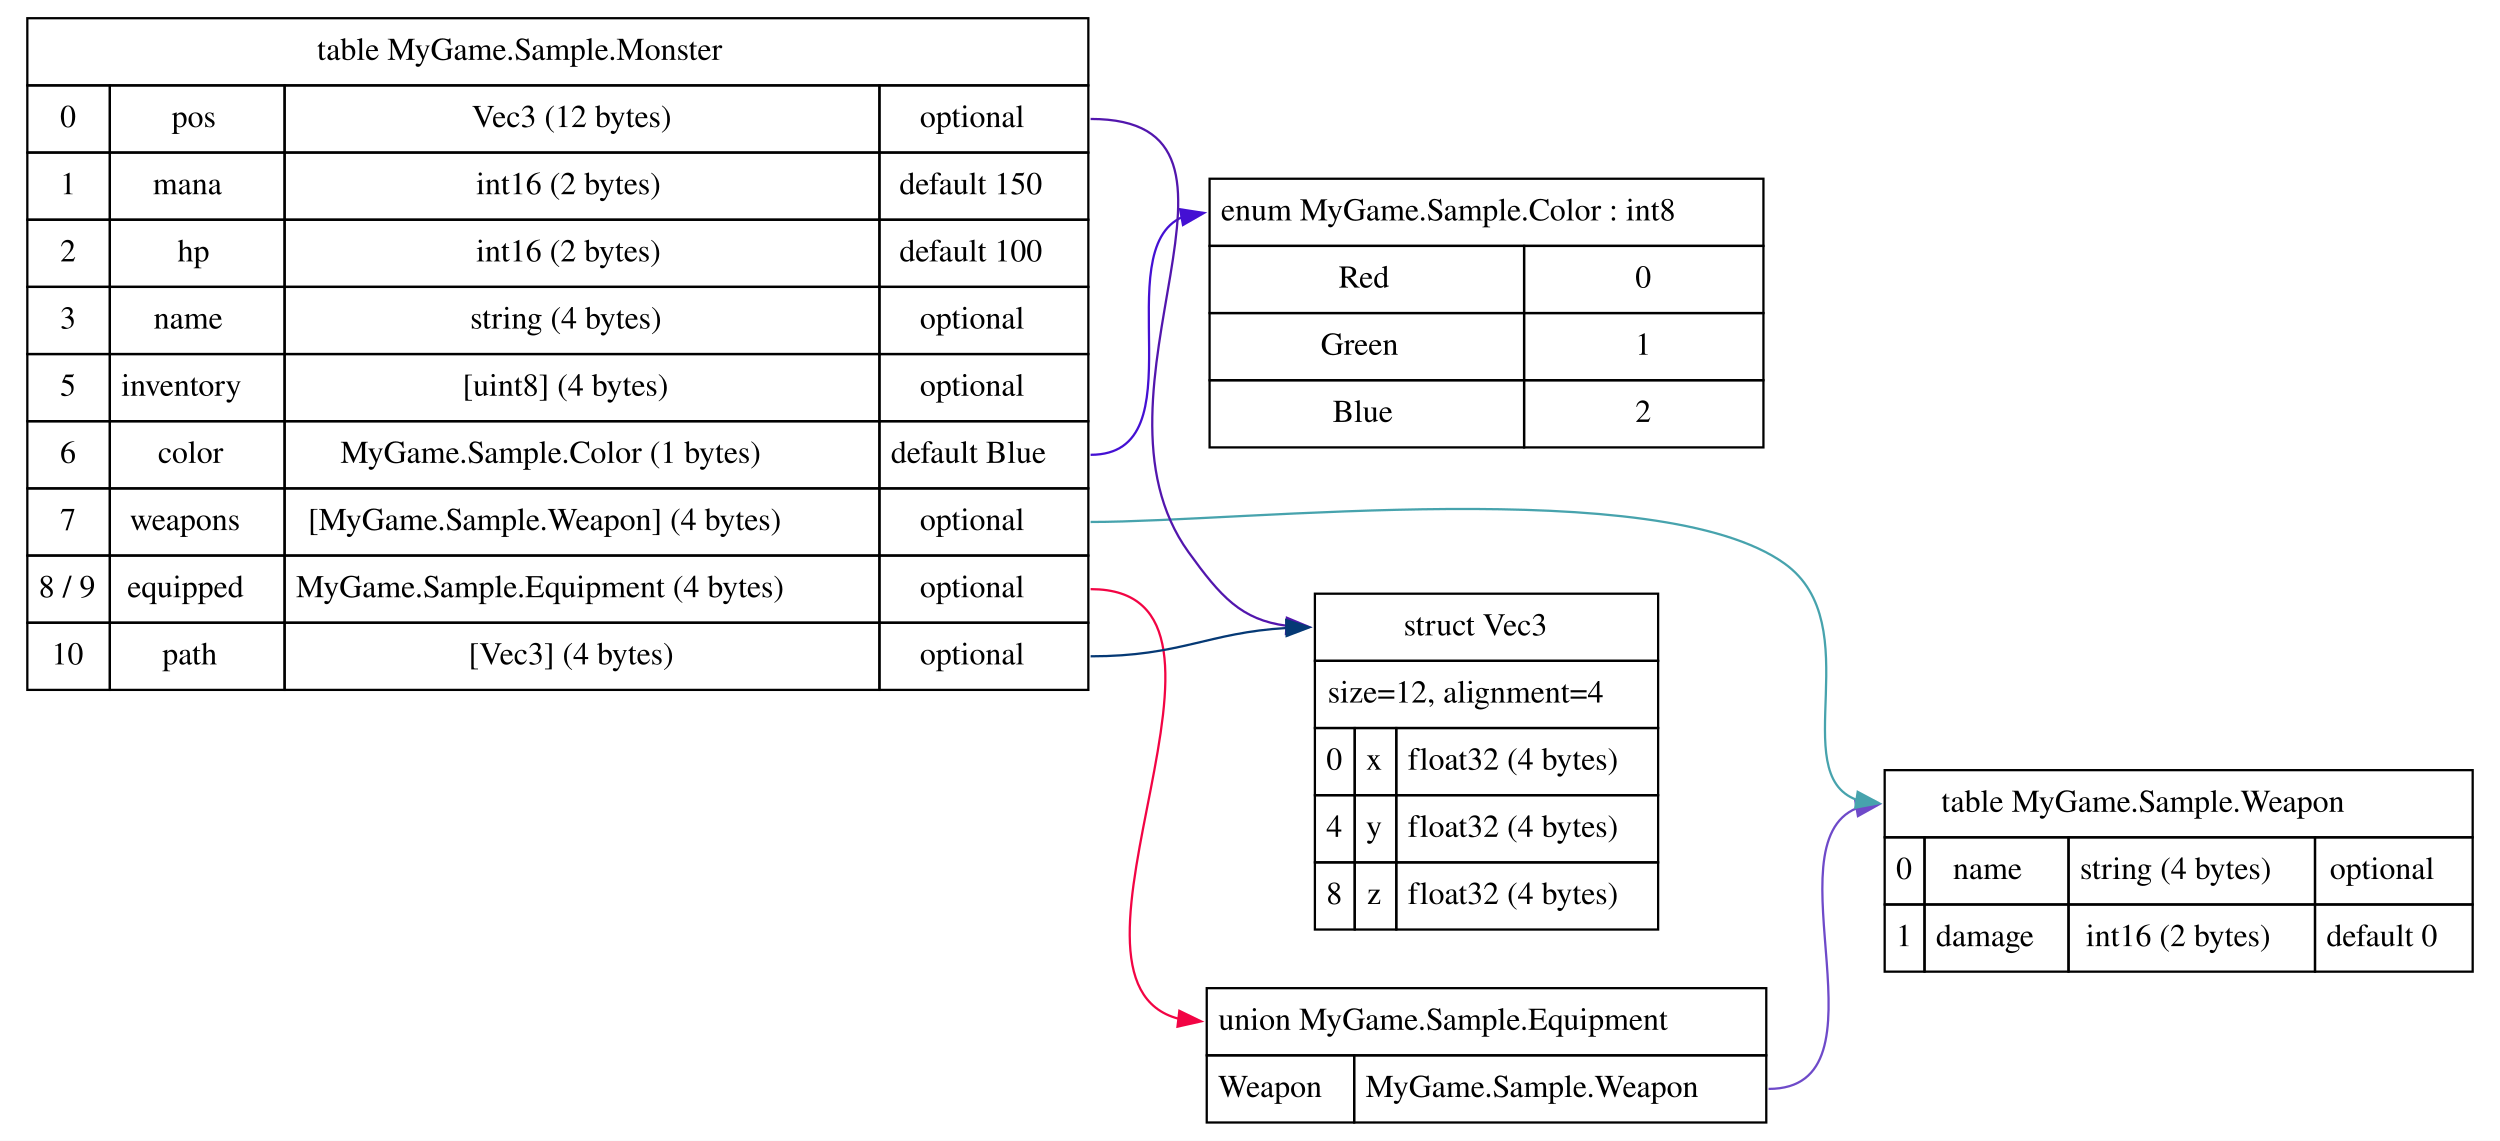
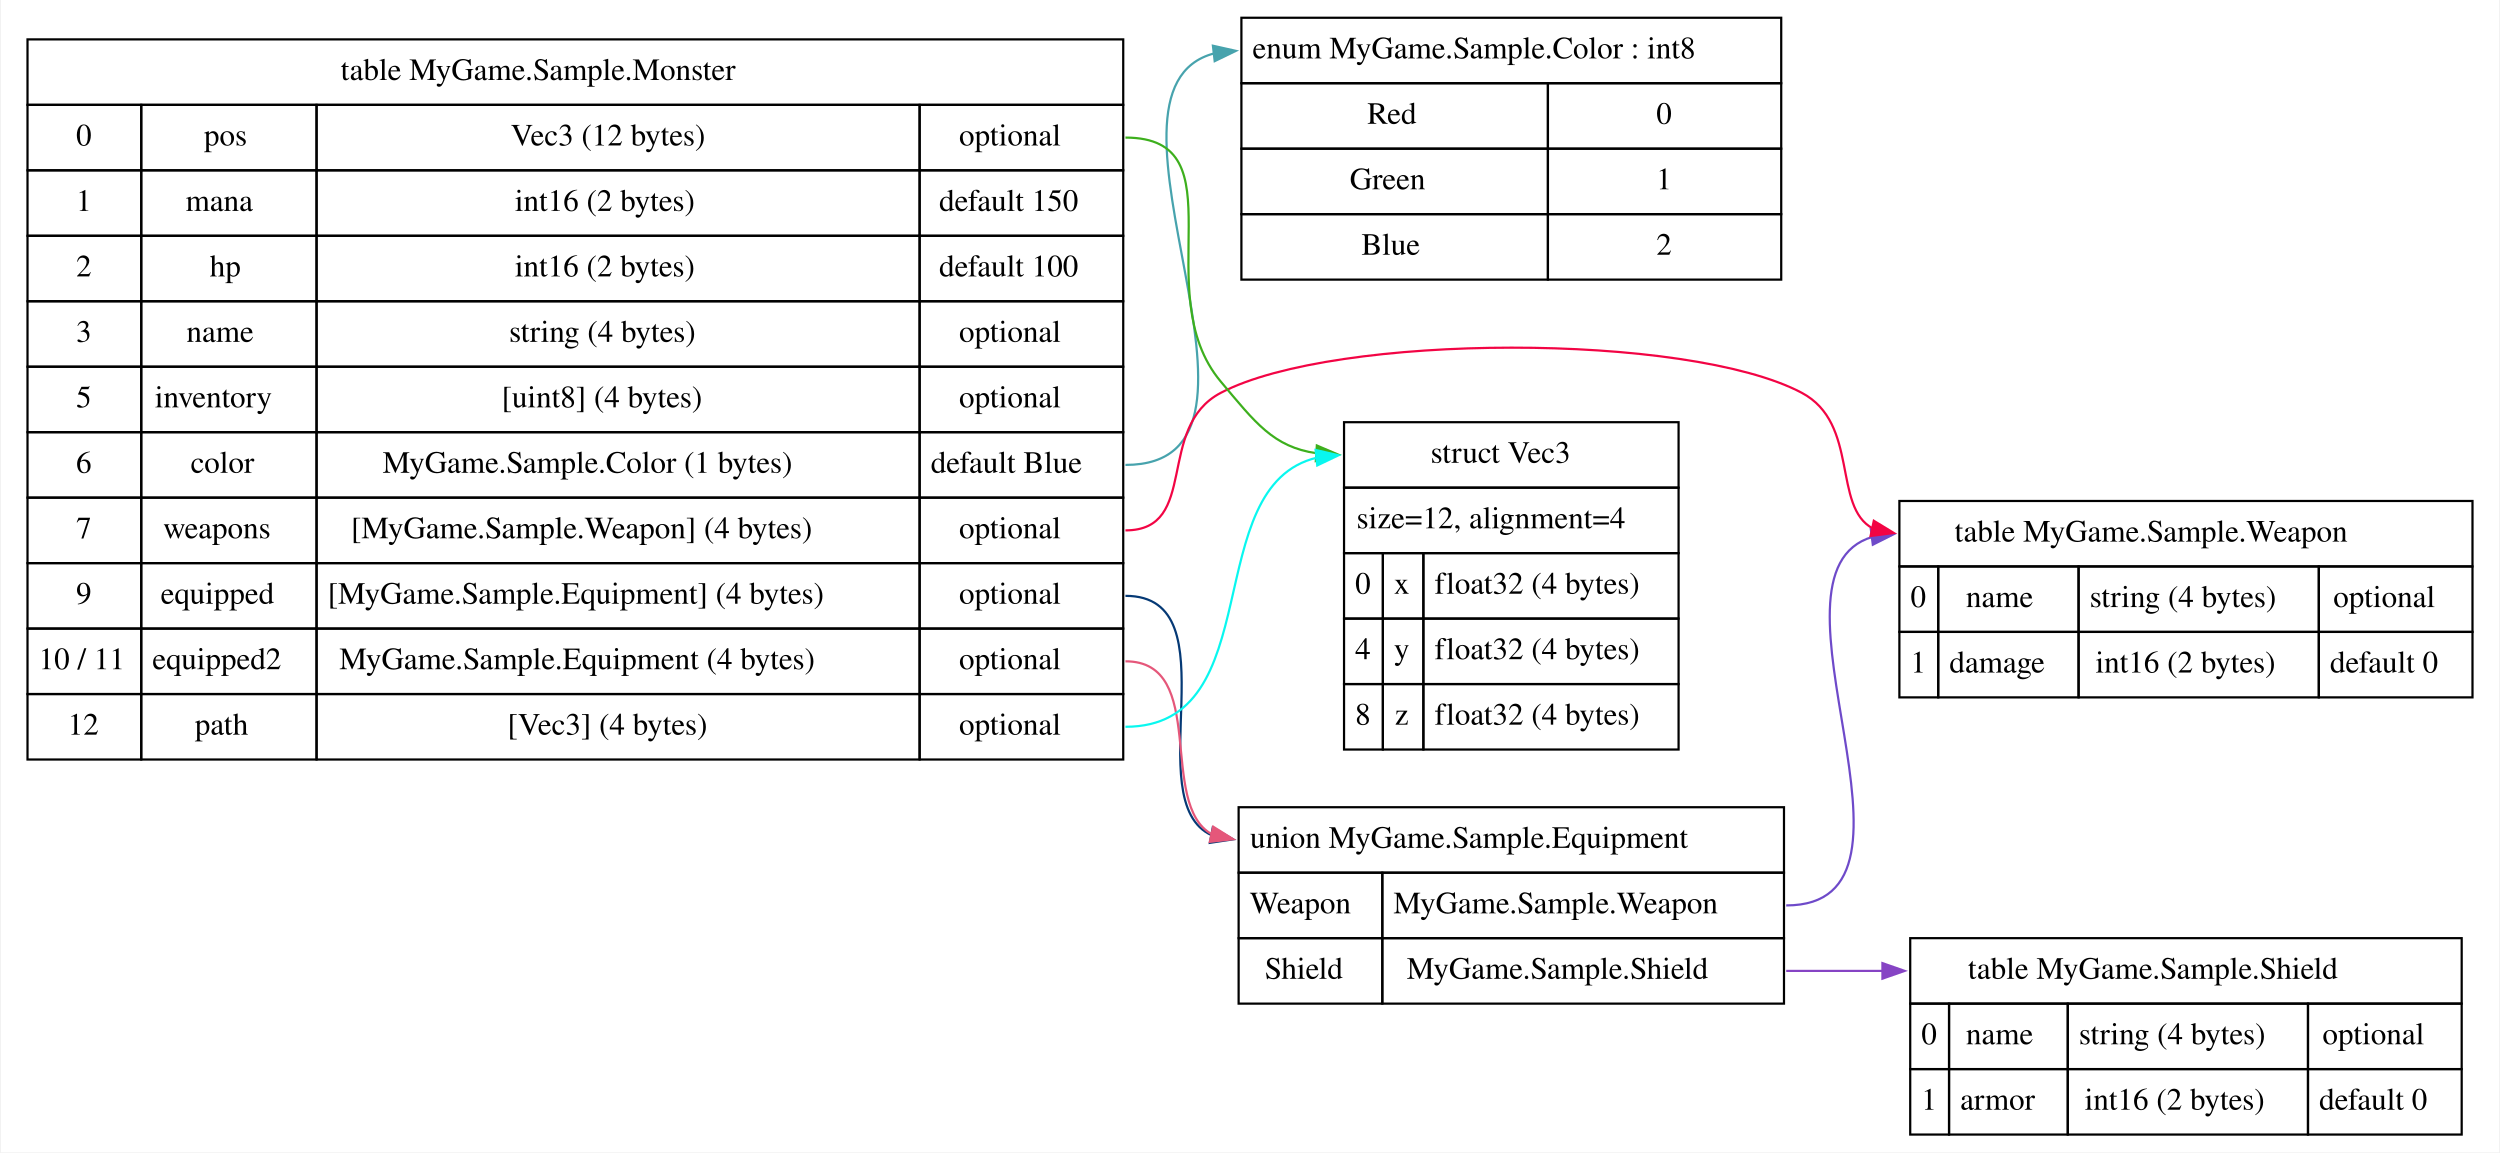
- <svg xmlns="http://www.w3.org/2000/svg" width="1098pt" height="501pt" viewBox="0.00 0.00 1098.00 501.00">
-   <g id="graph0" class="graph" transform="scale(1 1) rotate(0) translate(4 497)">
-     <polygon fill="white" stroke="none" points="-4,4 -4,-497 1094,-497 1094,4 -4,4" />
+ <svg xmlns="http://www.w3.org/2000/svg" width="1126pt" height="519pt" viewBox="0.00 0.00 1125.75 519.25">
+   <g id="graph0" class="graph" transform="scale(1 1) rotate(0) translate(4 515.25)">
+     <polygon fill="white" stroke="none" points="-4,4 -4,-515.25 1121.75,-515.25 1121.75,4 -4,4" />
    <g id="node1" class="node">
-       <polygon fill="none" stroke="black" points="527.25,-389 527.25,-418.5 770.5,-418.5 770.5,-389 527.25,-389" />
-       <text text-anchor="start" x="532.25" y="-400.2" font-family="Times,serif" font-size="14.00">enum MyGame.Sample.Color : int8</text>
-       <polygon fill="none" stroke="black" points="527.25,-359.5 527.25,-389 665.38,-389 665.38,-359.5 527.25,-359.5" />
-       <text text-anchor="start" x="583.94" y="-370.7" font-family="Times,serif" font-size="14.00">Red</text>
-       <polygon fill="none" stroke="black" points="665.38,-359.5 665.38,-389 770.5,-389 770.5,-359.5 665.38,-359.5" />
-       <text text-anchor="start" x="714.19" y="-370.7" font-family="Times,serif" font-size="14.00">0</text>
-       <polygon fill="none" stroke="black" points="527.25,-330 527.25,-359.5 665.38,-359.5 665.38,-330 527.25,-330" />
-       <text text-anchor="start" x="576.06" y="-341.2" font-family="Times,serif" font-size="14.00">Green</text>
-       <polygon fill="none" stroke="black" points="665.38,-330 665.38,-359.5 770.5,-359.5 770.5,-330 665.38,-330" />
-       <text text-anchor="start" x="714.19" y="-341.2" font-family="Times,serif" font-size="14.00">1</text>
-       <polygon fill="none" stroke="black" points="527.25,-300.5 527.25,-330 665.38,-330 665.38,-300.5 527.25,-300.5" />
-       <text text-anchor="start" x="581.31" y="-311.7" font-family="Times,serif" font-size="14.00">Blue</text>
-       <polygon fill="none" stroke="black" points="665.38,-300.5 665.38,-330 770.5,-330 770.5,-300.5 665.38,-300.5" />
-       <text text-anchor="start" x="714.19" y="-311.7" font-family="Times,serif" font-size="14.00">2</text>
+       <polygon fill="none" stroke="black" points="555,-477.75 555,-507.25 798.25,-507.25 798.25,-477.75 555,-477.75" />
+       <text text-anchor="start" x="560" y="-488.95" font-family="Times,serif" font-size="14.00">enum MyGame.Sample.Color : int8</text>
+       <polygon fill="none" stroke="black" points="555,-448.25 555,-477.75 693.12,-477.75 693.12,-448.25 555,-448.25" />
+       <text text-anchor="start" x="611.69" y="-459.45" font-family="Times,serif" font-size="14.00">Red</text>
+       <polygon fill="none" stroke="black" points="693.12,-448.25 693.12,-477.75 798.25,-477.75 798.25,-448.25 693.12,-448.25" />
+       <text text-anchor="start" x="741.94" y="-459.45" font-family="Times,serif" font-size="14.00">0</text>
+       <polygon fill="none" stroke="black" points="555,-418.75 555,-448.25 693.12,-448.25 693.12,-418.75 555,-418.75" />
+       <text text-anchor="start" x="603.81" y="-429.95" font-family="Times,serif" font-size="14.00">Green</text>
+       <polygon fill="none" stroke="black" points="693.12,-418.75 693.12,-448.25 798.25,-448.25 798.25,-418.75 693.12,-418.75" />
+       <text text-anchor="start" x="741.94" y="-429.95" font-family="Times,serif" font-size="14.00">1</text>
+       <polygon fill="none" stroke="black" points="555,-389.25 555,-418.75 693.12,-418.75 693.12,-389.25 555,-389.25" />
+       <text text-anchor="start" x="609.06" y="-400.45" font-family="Times,serif" font-size="14.00">Blue</text>
+       <polygon fill="none" stroke="black" points="693.12,-389.25 693.12,-418.75 798.25,-418.75 798.25,-389.25 693.12,-389.25" />
+       <text text-anchor="start" x="741.94" y="-400.45" font-family="Times,serif" font-size="14.00">2</text>
    </g>
    <g id="node2" class="node">
-       <polygon fill="none" stroke="black" points="526,-33.5 526,-63 771.75,-63 771.75,-33.5 526,-33.5" />
-       <text text-anchor="start" x="531.12" y="-44.7" font-family="Times,serif" font-size="14.00">union MyGame.Sample.Equipment</text>
-       <polygon fill="none" stroke="black" points="526,-4 526,-33.5 590.75,-33.5 590.75,-4 526,-4" />
-       <text text-anchor="start" x="531" y="-15.2" font-family="Times,serif" font-size="14.00">Weapon</text>
-       <polygon fill="none" stroke="black" points="590.75,-4 590.75,-33.5 771.75,-33.5 771.75,-4 590.75,-4" />
-       <text text-anchor="start" x="595.75" y="-15.2" font-family="Times,serif" font-size="14.00">MyGame.Sample.Weapon</text>
+       <polygon fill="none" stroke="black" points="553.75,-122 553.75,-151.5 799.5,-151.5 799.5,-122 553.75,-122" />
+       <text text-anchor="start" x="558.88" y="-133.2" font-family="Times,serif" font-size="14.00">union MyGame.Sample.Equipment</text>
+       <polygon fill="none" stroke="black" points="553.75,-92.5 553.75,-122 618.5,-122 618.5,-92.5 553.75,-92.5" />
+       <text text-anchor="start" x="558.75" y="-103.7" font-family="Times,serif" font-size="14.00">Weapon</text>
+       <polygon fill="none" stroke="black" points="618.5,-92.5 618.5,-122 799.5,-122 799.5,-92.5 618.5,-92.5" />
+       <text text-anchor="start" x="623.5" y="-103.7" font-family="Times,serif" font-size="14.00">MyGame.Sample.Weapon</text>
+       <polygon fill="none" stroke="black" points="553.75,-63 553.75,-92.5 618.5,-92.5 618.5,-63 553.75,-63" />
+       <text text-anchor="start" x="565.5" y="-74.2" font-family="Times,serif" font-size="14.00">Shield</text>
+       <polygon fill="none" stroke="black" points="618.5,-63 618.5,-92.5 799.5,-92.5 799.5,-63 618.5,-63" />
+       <text text-anchor="start" x="629.5" y="-74.2" font-family="Times,serif" font-size="14.00">MyGame.Sample.Shield</text>
    </g>
    <g id="node3" class="node">
-       <polygon fill="none" stroke="black" points="823.75,-129.25 823.75,-158.75 1082,-158.75 1082,-129.25 823.75,-129.25" />
-       <text text-anchor="start" x="848.62" y="-140.45" font-family="Times,serif" font-size="14.00">table MyGame.Sample.Weapon</text>
-       <polygon fill="none" stroke="black" points="823.75,-99.75 823.75,-129.25 841.25,-129.25 841.25,-99.75 823.75,-99.75" />
-       <text text-anchor="start" x="828.75" y="-110.95" font-family="Times,serif" font-size="14.00">0</text>
-       <polygon fill="none" stroke="black" points="841.25,-99.75 841.25,-129.25 904.5,-129.25 904.5,-99.75 841.25,-99.75" />
-       <text text-anchor="start" x="853.75" y="-110.95" font-family="Times,serif" font-size="14.00">name</text>
-       <polygon fill="none" stroke="black" points="904.5,-99.75 904.5,-129.25 1012.75,-129.25 1012.75,-99.75 904.5,-99.75" />
-       <text text-anchor="start" x="909.5" y="-110.95" font-family="Times,serif" font-size="14.00">string (4 bytes)</text>
-       <polygon fill="none" stroke="black" points="1012.75,-99.75 1012.75,-129.25 1082,-129.25 1082,-99.75 1012.75,-99.75" />
-       <text text-anchor="start" x="1019.25" y="-110.95" font-family="Times,serif" font-size="14.00">optional</text>
-       <polygon fill="none" stroke="black" points="823.75,-70.25 823.75,-99.75 841.25,-99.75 841.25,-70.25 823.75,-70.25" />
-       <text text-anchor="start" x="828.75" y="-81.45" font-family="Times,serif" font-size="14.00">1</text>
-       <polygon fill="none" stroke="black" points="841.25,-70.25 841.25,-99.75 904.5,-99.75 904.5,-70.25 841.25,-70.25" />
-       <text text-anchor="start" x="846.25" y="-81.45" font-family="Times,serif" font-size="14.00">damage</text>
-       <polygon fill="none" stroke="black" points="904.5,-70.25 904.5,-99.75 1012.75,-99.75 1012.75,-70.25 904.5,-70.25" />
-       <text text-anchor="start" x="912.12" y="-81.45" font-family="Times,serif" font-size="14.00">int16 (2 bytes)</text>
-       <polygon fill="none" stroke="black" points="1012.75,-70.25 1012.75,-99.75 1082,-99.75 1082,-70.25 1012.75,-70.25" />
-       <text text-anchor="start" x="1017.75" y="-81.45" font-family="Times,serif" font-size="14.00">default 0</text>
+       <polygon fill="none" stroke="black" points="851.5,-260 851.5,-289.5 1109.75,-289.5 1109.75,-260 851.5,-260" />
+       <text text-anchor="start" x="876.38" y="-271.2" font-family="Times,serif" font-size="14.00">table MyGame.Sample.Weapon</text>
+       <polygon fill="none" stroke="black" points="851.5,-230.5 851.5,-260 869,-260 869,-230.5 851.5,-230.5" />
+       <text text-anchor="start" x="856.5" y="-241.7" font-family="Times,serif" font-size="14.00">0</text>
+       <polygon fill="none" stroke="black" points="869,-230.5 869,-260 932.25,-260 932.25,-230.5 869,-230.5" />
+       <text text-anchor="start" x="881.5" y="-241.7" font-family="Times,serif" font-size="14.00">name</text>
+       <polygon fill="none" stroke="black" points="932.25,-230.5 932.25,-260 1040.5,-260 1040.5,-230.5 932.25,-230.5" />
+       <text text-anchor="start" x="937.25" y="-241.7" font-family="Times,serif" font-size="14.00">string (4 bytes)</text>
+       <polygon fill="none" stroke="black" points="1040.5,-230.5 1040.5,-260 1109.75,-260 1109.75,-230.5 1040.5,-230.5" />
+       <text text-anchor="start" x="1047" y="-241.7" font-family="Times,serif" font-size="14.00">optional</text>
+       <polygon fill="none" stroke="black" points="851.5,-201 851.5,-230.5 869,-230.5 869,-201 851.5,-201" />
+       <text text-anchor="start" x="856.5" y="-212.2" font-family="Times,serif" font-size="14.00">1</text>
+       <polygon fill="none" stroke="black" points="869,-201 869,-230.5 932.25,-230.5 932.25,-201 869,-201" />
+       <text text-anchor="start" x="874" y="-212.2" font-family="Times,serif" font-size="14.00">damage</text>
+       <polygon fill="none" stroke="black" points="932.25,-201 932.25,-230.5 1040.5,-230.5 1040.5,-201 932.25,-201" />
+       <text text-anchor="start" x="939.88" y="-212.2" font-family="Times,serif" font-size="14.00">int16 (2 bytes)</text>
+       <polygon fill="none" stroke="black" points="1040.5,-201 1040.5,-230.5 1109.75,-230.5 1109.75,-201 1040.5,-201" />
+       <text text-anchor="start" x="1045.5" y="-212.2" font-family="Times,serif" font-size="14.00">default 0</text>
    </g>
    <g id="edge1" class="edge">
-       <path fill="none" stroke="#6e4ac9" d="M772.75,-18.75C828.24,-18.75 772.47,-126.1 811.44,-142.03" />
-       <polygon fill="#6e4ac9" stroke="#6e4ac9" points="810.81,-145.47 821.26,-143.74 812.01,-138.58 810.81,-145.47" />
+       <path fill="none" stroke="#6e4ac9" d="M800.5,-107.25C873.94,-107.25 783.79,-256.93 839.34,-273.3" />
+       <polygon fill="#6e4ac9" stroke="#6e4ac9" points="838.63,-276.74 849,-274.56 839.53,-269.8 838.63,-276.74" />
    </g>
    <g id="node4" class="node">
-       <polygon fill="none" stroke="black" points="573.5,-206.75 573.5,-236.25 724.25,-236.25 724.25,-206.75 573.5,-206.75" />
-       <text text-anchor="start" x="612.5" y="-217.95" font-family="Times,serif" font-size="14.00">struct Vec3</text>
-       <polygon fill="none" stroke="black" points="573.5,-177.25 573.5,-206.75 724.25,-206.75 724.25,-177.25 573.5,-177.25" />
-       <text text-anchor="start" x="579.12" y="-188.45" font-family="Times,serif" font-size="14.00">size=12, alignment=4</text>
-       <polygon fill="none" stroke="black" points="573.5,-147.75 573.5,-177.25 591,-177.25 591,-147.75 573.5,-147.75" />
-       <text text-anchor="start" x="578.5" y="-158.95" font-family="Times,serif" font-size="14.00">0</text>
-       <polygon fill="none" stroke="black" points="591,-147.75 591,-177.25 609.25,-177.25 609.25,-147.75 591,-147.75" />
-       <text text-anchor="start" x="596" y="-158.95" font-family="Times,serif" font-size="14.00">x</text>
-       <polygon fill="none" stroke="black" points="609.25,-147.75 609.25,-177.25 724.25,-177.25 724.25,-147.75 609.25,-147.75" />
-       <text text-anchor="start" x="614.25" y="-158.95" font-family="Times,serif" font-size="14.00">float32 (4 bytes)</text>
-       <polygon fill="none" stroke="black" points="573.5,-118.25 573.5,-147.75 591,-147.75 591,-118.25 573.5,-118.25" />
-       <text text-anchor="start" x="578.5" y="-129.45" font-family="Times,serif" font-size="14.00">4</text>
-       <polygon fill="none" stroke="black" points="591,-118.25 591,-147.75 609.25,-147.75 609.25,-118.25 591,-118.25" />
-       <text text-anchor="start" x="596" y="-129.45" font-family="Times,serif" font-size="14.00">y</text>
-       <polygon fill="none" stroke="black" points="609.25,-118.25 609.25,-147.75 724.25,-147.75 724.25,-118.25 609.25,-118.25" />
-       <text text-anchor="start" x="614.25" y="-129.45" font-family="Times,serif" font-size="14.00">float32 (4 bytes)</text>
-       <polygon fill="none" stroke="black" points="573.5,-88.75 573.5,-118.25 591,-118.25 591,-88.75 573.5,-88.75" />
-       <text text-anchor="start" x="578.5" y="-99.95" font-family="Times,serif" font-size="14.00">8</text>
-       <polygon fill="none" stroke="black" points="591,-88.75 591,-118.25 609.25,-118.25 609.25,-88.75 591,-88.75" />
-       <text text-anchor="start" x="596.38" y="-99.95" font-family="Times,serif" font-size="14.00">z</text>
-       <polygon fill="none" stroke="black" points="609.25,-88.75 609.25,-118.25 724.25,-118.25 724.25,-88.75 609.25,-88.75" />
-       <text text-anchor="start" x="614.25" y="-99.95" font-family="Times,serif" font-size="14.00">float32 (4 bytes)</text>
+       <polygon fill="none" stroke="black" points="856.38,-63 856.38,-92.5 1104.88,-92.5 1104.88,-63 856.38,-63" />
+       <text text-anchor="start" x="882.38" y="-74.2" font-family="Times,serif" font-size="14.00">table MyGame.Sample.Shield</text>
+       <polygon fill="none" stroke="black" points="856.38,-33.5 856.38,-63 873.88,-63 873.88,-33.5 856.38,-33.5" />
+       <text text-anchor="start" x="861.38" y="-44.7" font-family="Times,serif" font-size="14.00">0</text>
+       <polygon fill="none" stroke="black" points="873.88,-33.5 873.88,-63 927.38,-63 927.38,-33.5 873.88,-33.5" />
+       <text text-anchor="start" x="881.5" y="-44.7" font-family="Times,serif" font-size="14.00">name</text>
+       <polygon fill="none" stroke="black" points="927.38,-33.5 927.38,-63 1035.62,-63 1035.62,-33.5 927.38,-33.5" />
+       <text text-anchor="start" x="932.38" y="-44.7" font-family="Times,serif" font-size="14.00">string (4 bytes)</text>
+       <polygon fill="none" stroke="black" points="1035.62,-33.5 1035.62,-63 1104.88,-63 1104.88,-33.5 1035.62,-33.5" />
+       <text text-anchor="start" x="1042.12" y="-44.7" font-family="Times,serif" font-size="14.00">optional</text>
+       <polygon fill="none" stroke="black" points="856.38,-4 856.38,-33.5 873.88,-33.5 873.88,-4 856.38,-4" />
+       <text text-anchor="start" x="861.38" y="-15.2" font-family="Times,serif" font-size="14.00">1</text>
+       <polygon fill="none" stroke="black" points="873.88,-4 873.88,-33.5 927.38,-33.5 927.38,-4 873.88,-4" />
+       <text text-anchor="start" x="878.88" y="-15.2" font-family="Times,serif" font-size="14.00">armor</text>
+       <polygon fill="none" stroke="black" points="927.38,-4 927.38,-33.5 1035.62,-33.5 1035.62,-4 927.38,-4" />
+       <text text-anchor="start" x="935" y="-15.2" font-family="Times,serif" font-size="14.00">int16 (2 bytes)</text>
+       <polygon fill="none" stroke="black" points="1035.62,-4 1035.62,-33.5 1104.88,-33.5 1104.88,-4 1035.62,-4" />
+       <text text-anchor="start" x="1040.62" y="-15.2" font-family="Times,serif" font-size="14.00">default 0</text>
+     </g>
+     <g id="edge2" class="edge">
+       <path fill="none" stroke="#8644c4" d="M800.5,-77.75C820.7,-77.75 828.35,-77.75 844.23,-77.75" />
+       <polygon fill="#8644c4" stroke="#8644c4" points="843.86,-81.25 853.86,-77.75 843.86,-74.25 843.86,-81.25" />
    </g>
    <g id="node5" class="node">
-       <polygon fill="none" stroke="black" points="8,-459.5 8,-489 474,-489 474,-459.5 8,-459.5" />
-       <text text-anchor="start" x="135.25" y="-470.7" font-family="Times,serif" font-size="14.00">table MyGame.Sample.Monster</text>
-       <polygon fill="none" stroke="black" points="8,-430 8,-459.5 44.25,-459.5 44.25,-430 8,-430" />
-       <text text-anchor="start" x="22.38" y="-441.2" font-family="Times,serif" font-size="14.00">0</text>
-       <polygon fill="none" stroke="black" points="44.25,-430 44.25,-459.5 121,-459.5 121,-430 44.25,-430" />
-       <text text-anchor="start" x="71.38" y="-441.2" font-family="Times,serif" font-size="14.00">pos</text>
-       <polygon fill="none" stroke="black" points="121,-430 121,-459.5 382.25,-459.5 382.25,-430 121,-430" />
-       <text text-anchor="start" x="203.25" y="-441.2" font-family="Times,serif" font-size="14.00">Vec3 (12 bytes)</text>
-       <polygon fill="none" stroke="black" points="382.25,-430 382.25,-459.5 474,-459.5 474,-430 382.25,-430" />
-       <text text-anchor="start" x="400" y="-441.2" font-family="Times,serif" font-size="14.00">optional</text>
-       <polygon fill="none" stroke="black" points="8,-400.5 8,-430 44.25,-430 44.25,-400.5 8,-400.5" />
-       <text text-anchor="start" x="22.38" y="-411.7" font-family="Times,serif" font-size="14.00">1</text>
-       <polygon fill="none" stroke="black" points="44.25,-400.5 44.25,-430 121,-430 121,-400.5 44.25,-400.5" />
-       <text text-anchor="start" x="63.12" y="-411.7" font-family="Times,serif" font-size="14.00">mana</text>
-       <polygon fill="none" stroke="black" points="121,-400.5 121,-430 382.25,-430 382.25,-400.5 121,-400.5" />
-       <text text-anchor="start" x="205.12" y="-411.7" font-family="Times,serif" font-size="14.00">int16 (2 bytes)</text>
-       <polygon fill="none" stroke="black" points="382.25,-400.5 382.25,-430 474,-430 474,-400.5 382.25,-400.5" />
-       <text text-anchor="start" x="391" y="-411.7" font-family="Times,serif" font-size="14.00">default 150</text>
-       <polygon fill="none" stroke="black" points="8,-371 8,-400.5 44.25,-400.5 44.25,-371 8,-371" />
-       <text text-anchor="start" x="22.38" y="-382.2" font-family="Times,serif" font-size="14.00">2</text>
-       <polygon fill="none" stroke="black" points="44.25,-371 44.25,-400.5 121,-400.5 121,-371 44.25,-371" />
-       <text text-anchor="start" x="74" y="-382.2" font-family="Times,serif" font-size="14.00">hp</text>
-       <polygon fill="none" stroke="black" points="121,-371 121,-400.5 382.25,-400.5 382.25,-371 121,-371" />
-       <text text-anchor="start" x="205.12" y="-382.2" font-family="Times,serif" font-size="14.00">int16 (2 bytes)</text>
-       <polygon fill="none" stroke="black" points="382.25,-371 382.25,-400.5 474,-400.5 474,-371 382.25,-371" />
-       <text text-anchor="start" x="391" y="-382.2" font-family="Times,serif" font-size="14.00">default 100</text>
-       <polygon fill="none" stroke="black" points="8,-341.5 8,-371 44.25,-371 44.25,-341.5 8,-341.5" />
-       <text text-anchor="start" x="22.38" y="-352.7" font-family="Times,serif" font-size="14.00">3</text>
-       <polygon fill="none" stroke="black" points="44.25,-341.5 44.25,-371 121,-371 121,-341.5 44.25,-341.5" />
-       <text text-anchor="start" x="63.5" y="-352.7" font-family="Times,serif" font-size="14.00">name</text>
-       <polygon fill="none" stroke="black" points="121,-341.5 121,-371 382.25,-371 382.25,-341.5 121,-341.5" />
-       <text text-anchor="start" x="202.5" y="-352.7" font-family="Times,serif" font-size="14.00">string (4 bytes)</text>
-       <polygon fill="none" stroke="black" points="382.25,-341.5 382.25,-371 474,-371 474,-341.5 382.25,-341.5" />
-       <text text-anchor="start" x="400" y="-352.7" font-family="Times,serif" font-size="14.00">optional</text>
-       <polygon fill="none" stroke="black" points="8,-312 8,-341.5 44.25,-341.5 44.25,-312 8,-312" />
-       <text text-anchor="start" x="22.38" y="-323.2" font-family="Times,serif" font-size="14.00">5</text>
-       <polygon fill="none" stroke="black" points="44.25,-312 44.25,-341.5 121,-341.5 121,-312 44.25,-312" />
-       <text text-anchor="start" x="49.25" y="-323.2" font-family="Times,serif" font-size="14.00">inventory</text>
-       <polygon fill="none" stroke="black" points="121,-312 121,-341.5 382.25,-341.5 382.25,-312 121,-312" />
-       <text text-anchor="start" x="199.12" y="-323.2" font-family="Times,serif" font-size="14.00">[uint8] (4 bytes)</text>
-       <polygon fill="none" stroke="black" points="382.25,-312 382.25,-341.5 474,-341.5 474,-312 382.25,-312" />
-       <text text-anchor="start" x="400" y="-323.2" font-family="Times,serif" font-size="14.00">optional</text>
-       <polygon fill="none" stroke="black" points="8,-282.5 8,-312 44.25,-312 44.25,-282.5 8,-282.5" />
-       <text text-anchor="start" x="22.38" y="-293.7" font-family="Times,serif" font-size="14.00">6</text>
-       <polygon fill="none" stroke="black" points="44.25,-282.5 44.25,-312 121,-312 121,-282.5 44.25,-282.5" />
-       <text text-anchor="start" x="65.38" y="-293.7" font-family="Times,serif" font-size="14.00">color</text>
-       <polygon fill="none" stroke="black" points="121,-282.5 121,-312 382.25,-312 382.25,-282.5 121,-282.5" />
-       <text text-anchor="start" x="145.5" y="-293.7" font-family="Times,serif" font-size="14.00">MyGame.Sample.Color (1 bytes)</text>
-       <polygon fill="none" stroke="black" points="382.25,-282.5 382.25,-312 474,-312 474,-282.5 382.25,-282.5" />
-       <text text-anchor="start" x="387.25" y="-293.7" font-family="Times,serif" font-size="14.00">default Blue</text>
-       <polygon fill="none" stroke="black" points="8,-253 8,-282.5 44.25,-282.5 44.25,-253 8,-253" />
-       <text text-anchor="start" x="22.38" y="-264.2" font-family="Times,serif" font-size="14.00">7</text>
-       <polygon fill="none" stroke="black" points="44.25,-253 44.25,-282.5 121,-282.5 121,-253 44.25,-253" />
-       <text text-anchor="start" x="53" y="-264.2" font-family="Times,serif" font-size="14.00">weapons</text>
-       <polygon fill="none" stroke="black" points="121,-253 121,-282.5 382.25,-282.5 382.25,-253 121,-253" />
-       <text text-anchor="start" x="131.25" y="-264.2" font-family="Times,serif" font-size="14.00">[MyGame.Sample.Weapon] (4 bytes)</text>
-       <polygon fill="none" stroke="black" points="382.25,-253 382.25,-282.5 474,-282.5 474,-253 382.25,-253" />
-       <text text-anchor="start" x="400" y="-264.2" font-family="Times,serif" font-size="14.00">optional</text>
-       <polygon fill="none" stroke="black" points="8,-223.5 8,-253 44.25,-253 44.25,-223.5 8,-223.5" />
-       <text text-anchor="start" x="13" y="-234.7" font-family="Times,serif" font-size="14.00">8 / 9</text>
-       <polygon fill="none" stroke="black" points="44.25,-223.5 44.25,-253 121,-253 121,-223.5 44.25,-223.5" />
-       <text text-anchor="start" x="51.88" y="-234.7" font-family="Times,serif" font-size="14.00">equipped</text>
-       <polygon fill="none" stroke="black" points="121,-223.5 121,-253 382.25,-253 382.25,-223.5 121,-223.5" />
-       <text text-anchor="start" x="126" y="-234.7" font-family="Times,serif" font-size="14.00">MyGame.Sample.Equipment (4 bytes)</text>
-       <polygon fill="none" stroke="black" points="382.25,-223.5 382.25,-253 474,-253 474,-223.5 382.25,-223.5" />
-       <text text-anchor="start" x="400" y="-234.7" font-family="Times,serif" font-size="14.00">optional</text>
-       <polygon fill="none" stroke="black" points="8,-194 8,-223.5 44.25,-223.5 44.25,-194 8,-194" />
-       <text text-anchor="start" x="18.62" y="-205.2" font-family="Times,serif" font-size="14.00">10</text>
-       <polygon fill="none" stroke="black" points="44.25,-194 44.25,-223.5 121,-223.5 121,-194 44.25,-194" />
-       <text text-anchor="start" x="67.25" y="-205.2" font-family="Times,serif" font-size="14.00">path</text>
-       <polygon fill="none" stroke="black" points="121,-194 121,-223.5 382.25,-223.5 382.25,-194 121,-194" />
-       <text text-anchor="start" x="201.75" y="-205.2" font-family="Times,serif" font-size="14.00">[Vec3] (4 bytes)</text>
-       <polygon fill="none" stroke="black" points="382.25,-194 382.25,-223.5 474,-223.5 474,-194 382.25,-194" />
-       <text text-anchor="start" x="400" y="-205.2" font-family="Times,serif" font-size="14.00">optional</text>
+       <polygon fill="none" stroke="black" points="601.25,-295.5 601.25,-325 752,-325 752,-295.5 601.25,-295.5" />
+       <text text-anchor="start" x="640.25" y="-306.7" font-family="Times,serif" font-size="14.00">struct Vec3</text>
+       <polygon fill="none" stroke="black" points="601.25,-266 601.25,-295.5 752,-295.5 752,-266 601.25,-266" />
+       <text text-anchor="start" x="606.88" y="-277.2" font-family="Times,serif" font-size="14.00">size=12, alignment=4</text>
+       <polygon fill="none" stroke="black" points="601.25,-236.5 601.25,-266 618.75,-266 618.75,-236.5 601.25,-236.5" />
+       <text text-anchor="start" x="606.25" y="-247.7" font-family="Times,serif" font-size="14.00">0</text>
+       <polygon fill="none" stroke="black" points="618.75,-236.5 618.75,-266 637,-266 637,-236.5 618.75,-236.5" />
+       <text text-anchor="start" x="623.75" y="-247.7" font-family="Times,serif" font-size="14.00">x</text>
+       <polygon fill="none" stroke="black" points="637,-236.5 637,-266 752,-266 752,-236.5 637,-236.5" />
+       <text text-anchor="start" x="642" y="-247.7" font-family="Times,serif" font-size="14.00">float32 (4 bytes)</text>
+       <polygon fill="none" stroke="black" points="601.25,-207 601.25,-236.5 618.75,-236.5 618.75,-207 601.25,-207" />
+       <text text-anchor="start" x="606.25" y="-218.2" font-family="Times,serif" font-size="14.00">4</text>
+       <polygon fill="none" stroke="black" points="618.75,-207 618.75,-236.5 637,-236.5 637,-207 618.75,-207" />
+       <text text-anchor="start" x="623.75" y="-218.2" font-family="Times,serif" font-size="14.00">y</text>
+       <polygon fill="none" stroke="black" points="637,-207 637,-236.5 752,-236.5 752,-207 637,-207" />
+       <text text-anchor="start" x="642" y="-218.2" font-family="Times,serif" font-size="14.00">float32 (4 bytes)</text>
+       <polygon fill="none" stroke="black" points="601.25,-177.5 601.25,-207 618.75,-207 618.75,-177.5 601.25,-177.5" />
+       <text text-anchor="start" x="606.25" y="-188.7" font-family="Times,serif" font-size="14.00">8</text>
+       <polygon fill="none" stroke="black" points="618.75,-177.5 618.75,-207 637,-207 637,-177.5 618.75,-177.5" />
+       <text text-anchor="start" x="624.12" y="-188.7" font-family="Times,serif" font-size="14.00">z</text>
+       <polygon fill="none" stroke="black" points="637,-177.5 637,-207 752,-207 752,-177.5 637,-177.5" />
+       <text text-anchor="start" x="642" y="-188.7" font-family="Times,serif" font-size="14.00">float32 (4 bytes)</text>
+     </g>
+     <g id="node6" class="node">
+       <polygon fill="none" stroke="black" points="8,-468 8,-497.5 501.75,-497.5 501.75,-468 8,-468" />
+       <text text-anchor="start" x="149.12" y="-479.2" font-family="Times,serif" font-size="14.00">table MyGame.Sample.Monster</text>
+       <polygon fill="none" stroke="black" points="8,-438.5 8,-468 59.25,-468 59.25,-438.5 8,-438.5" />
+       <text text-anchor="start" x="29.88" y="-449.7" font-family="Times,serif" font-size="14.00">0</text>
+       <polygon fill="none" stroke="black" points="59.25,-438.5 59.25,-468 138.25,-468 138.25,-438.5 59.25,-438.5" />
+       <text text-anchor="start" x="87.5" y="-449.7" font-family="Times,serif" font-size="14.00">pos</text>
+       <polygon fill="none" stroke="black" points="138.25,-438.5 138.25,-468 410,-468 410,-438.5 138.25,-438.5" />
+       <text text-anchor="start" x="225.75" y="-449.7" font-family="Times,serif" font-size="14.00">Vec3 (12 bytes)</text>
+       <polygon fill="none" stroke="black" points="410,-438.5 410,-468 501.75,-468 501.75,-438.5 410,-438.5" />
+       <text text-anchor="start" x="427.75" y="-449.7" font-family="Times,serif" font-size="14.00">optional</text>
+       <polygon fill="none" stroke="black" points="8,-409 8,-438.5 59.25,-438.5 59.25,-409 8,-409" />
+       <text text-anchor="start" x="29.88" y="-420.2" font-family="Times,serif" font-size="14.00">1</text>
+       <polygon fill="none" stroke="black" points="59.25,-409 59.25,-438.5 138.25,-438.5 138.25,-409 59.25,-409" />
+       <text text-anchor="start" x="79.25" y="-420.2" font-family="Times,serif" font-size="14.00">mana</text>
+       <polygon fill="none" stroke="black" points="138.25,-409 138.25,-438.5 410,-438.5 410,-409 138.25,-409" />
+       <text text-anchor="start" x="227.62" y="-420.2" font-family="Times,serif" font-size="14.00">int16 (2 bytes)</text>
+       <polygon fill="none" stroke="black" points="410,-409 410,-438.5 501.75,-438.5 501.75,-409 410,-409" />
+       <text text-anchor="start" x="418.75" y="-420.2" font-family="Times,serif" font-size="14.00">default 150</text>
+       <polygon fill="none" stroke="black" points="8,-379.5 8,-409 59.25,-409 59.25,-379.5 8,-379.5" />
+       <text text-anchor="start" x="29.88" y="-390.7" font-family="Times,serif" font-size="14.00">2</text>
+       <polygon fill="none" stroke="black" points="59.25,-379.5 59.25,-409 138.25,-409 138.25,-379.5 59.25,-379.5" />
+       <text text-anchor="start" x="90.12" y="-390.7" font-family="Times,serif" font-size="14.00">hp</text>
+       <polygon fill="none" stroke="black" points="138.25,-379.5 138.25,-409 410,-409 410,-379.5 138.25,-379.5" />
+       <text text-anchor="start" x="227.62" y="-390.7" font-family="Times,serif" font-size="14.00">int16 (2 bytes)</text>
+       <polygon fill="none" stroke="black" points="410,-379.5 410,-409 501.75,-409 501.75,-379.5 410,-379.5" />
+       <text text-anchor="start" x="418.75" y="-390.7" font-family="Times,serif" font-size="14.00">default 100</text>
+       <polygon fill="none" stroke="black" points="8,-350 8,-379.5 59.25,-379.5 59.25,-350 8,-350" />
+       <text text-anchor="start" x="29.88" y="-361.2" font-family="Times,serif" font-size="14.00">3</text>
+       <polygon fill="none" stroke="black" points="59.25,-350 59.25,-379.5 138.25,-379.5 138.25,-350 59.25,-350" />
+       <text text-anchor="start" x="79.62" y="-361.2" font-family="Times,serif" font-size="14.00">name</text>
+       <polygon fill="none" stroke="black" points="138.25,-350 138.25,-379.5 410,-379.5 410,-350 138.25,-350" />
+       <text text-anchor="start" x="225" y="-361.2" font-family="Times,serif" font-size="14.00">string (4 bytes)</text>
+       <polygon fill="none" stroke="black" points="410,-350 410,-379.5 501.75,-379.5 501.75,-350 410,-350" />
+       <text text-anchor="start" x="427.75" y="-361.2" font-family="Times,serif" font-size="14.00">optional</text>
+       <polygon fill="none" stroke="black" points="8,-320.5 8,-350 59.25,-350 59.25,-320.5 8,-320.5" />
+       <text text-anchor="start" x="29.88" y="-331.7" font-family="Times,serif" font-size="14.00">5</text>
+       <polygon fill="none" stroke="black" points="59.25,-320.5 59.25,-350 138.25,-350 138.25,-320.5 59.25,-320.5" />
+       <text text-anchor="start" x="65.38" y="-331.7" font-family="Times,serif" font-size="14.00">inventory</text>
+       <polygon fill="none" stroke="black" points="138.25,-320.5 138.25,-350 410,-350 410,-320.5 138.25,-320.5" />
+       <text text-anchor="start" x="221.62" y="-331.7" font-family="Times,serif" font-size="14.00">[uint8] (4 bytes)</text>
+       <polygon fill="none" stroke="black" points="410,-320.5 410,-350 501.75,-350 501.75,-320.5 410,-320.5" />
+       <text text-anchor="start" x="427.75" y="-331.7" font-family="Times,serif" font-size="14.00">optional</text>
+       <polygon fill="none" stroke="black" points="8,-291 8,-320.5 59.25,-320.5 59.25,-291 8,-291" />
+       <text text-anchor="start" x="29.88" y="-302.2" font-family="Times,serif" font-size="14.00">6</text>
+       <polygon fill="none" stroke="black" points="59.25,-291 59.25,-320.5 138.25,-320.5 138.25,-291 59.25,-291" />
+       <text text-anchor="start" x="81.5" y="-302.2" font-family="Times,serif" font-size="14.00">color</text>
+       <polygon fill="none" stroke="black" points="138.25,-291 138.25,-320.5 410,-320.5 410,-291 138.25,-291" />
+       <text text-anchor="start" x="168" y="-302.2" font-family="Times,serif" font-size="14.00">MyGame.Sample.Color (1 bytes)</text>
+       <polygon fill="none" stroke="black" points="410,-291 410,-320.5 501.75,-320.5 501.75,-291 410,-291" />
+       <text text-anchor="start" x="415" y="-302.2" font-family="Times,serif" font-size="14.00">default Blue</text>
+       <polygon fill="none" stroke="black" points="8,-261.5 8,-291 59.25,-291 59.25,-261.5 8,-261.5" />
+       <text text-anchor="start" x="29.88" y="-272.7" font-family="Times,serif" font-size="14.00">7</text>
+       <polygon fill="none" stroke="black" points="59.25,-261.5 59.25,-291 138.25,-291 138.25,-261.5 59.25,-261.5" />
+       <text text-anchor="start" x="69.12" y="-272.7" font-family="Times,serif" font-size="14.00">weapons</text>
+       <polygon fill="none" stroke="black" points="138.25,-261.5 138.25,-291 410,-291 410,-261.5 138.25,-261.5" />
+       <text text-anchor="start" x="153.75" y="-272.7" font-family="Times,serif" font-size="14.00">[MyGame.Sample.Weapon] (4 bytes)</text>
+       <polygon fill="none" stroke="black" points="410,-261.5 410,-291 501.75,-291 501.75,-261.5 410,-261.5" />
+       <text text-anchor="start" x="427.75" y="-272.7" font-family="Times,serif" font-size="14.00">optional</text>
+       <polygon fill="none" stroke="black" points="8,-232 8,-261.5 59.25,-261.5 59.25,-232 8,-232" />
+       <text text-anchor="start" x="29.88" y="-243.2" font-family="Times,serif" font-size="14.00">9</text>
+       <polygon fill="none" stroke="black" points="59.25,-232 59.25,-261.5 138.25,-261.5 138.25,-232 59.25,-232" />
+       <text text-anchor="start" x="68" y="-243.2" font-family="Times,serif" font-size="14.00">equipped</text>
+       <polygon fill="none" stroke="black" points="138.25,-232 138.25,-261.5 410,-261.5 410,-232 138.25,-232" />
+       <text text-anchor="start" x="143.25" y="-243.2" font-family="Times,serif" font-size="14.00">[MyGame.Sample.Equipment] (4 bytes)</text>
+       <polygon fill="none" stroke="black" points="410,-232 410,-261.5 501.75,-261.5 501.75,-232 410,-232" />
+       <text text-anchor="start" x="427.75" y="-243.2" font-family="Times,serif" font-size="14.00">optional</text>
+       <polygon fill="none" stroke="black" points="8,-202.5 8,-232 59.25,-232 59.25,-202.5 8,-202.5" />
+       <text text-anchor="start" x="13" y="-213.7" font-family="Times,serif" font-size="14.00">10 / 11</text>
+       <polygon fill="none" stroke="black" points="59.25,-202.5 59.25,-232 138.25,-232 138.25,-202.5 59.25,-202.5" />
+       <text text-anchor="start" x="64.25" y="-213.7" font-family="Times,serif" font-size="14.00">equipped2</text>
+       <polygon fill="none" stroke="black" points="138.25,-202.5 138.25,-232 410,-232 410,-202.5 138.25,-202.5" />
+       <text text-anchor="start" x="148.5" y="-213.7" font-family="Times,serif" font-size="14.00">MyGame.Sample.Equipment (4 bytes)</text>
+       <polygon fill="none" stroke="black" points="410,-202.5 410,-232 501.75,-232 501.75,-202.5 410,-202.5" />
+       <text text-anchor="start" x="427.75" y="-213.7" font-family="Times,serif" font-size="14.00">optional</text>
+       <polygon fill="none" stroke="black" points="8,-173 8,-202.5 59.25,-202.5 59.25,-173 8,-173" />
+       <text text-anchor="start" x="26.12" y="-184.2" font-family="Times,serif" font-size="14.00">12</text>
+       <polygon fill="none" stroke="black" points="59.25,-173 59.25,-202.5 138.25,-202.5 138.25,-173 59.25,-173" />
+       <text text-anchor="start" x="83.38" y="-184.2" font-family="Times,serif" font-size="14.00">path</text>
+       <polygon fill="none" stroke="black" points="138.25,-173 138.25,-202.5 410,-202.5 410,-173 138.25,-173" />
+       <text text-anchor="start" x="224.25" y="-184.2" font-family="Times,serif" font-size="14.00">[Vec3] (4 bytes)</text>
+       <polygon fill="none" stroke="black" points="410,-173 410,-202.5 501.75,-202.5 501.75,-173 410,-173" />
+       <text text-anchor="start" x="427.75" y="-184.2" font-family="Times,serif" font-size="14.00">optional</text>
+     </g>
+     <g id="edge4" class="edge">
+       <path fill="none" stroke="#47a3ad" d="M502.75,-305.75C584.62,-305.75 479.24,-474.71 542.82,-491.21" />
+       <polygon fill="#47a3ad" stroke="#47a3ad" points="542.16,-494.65 552.5,-492.33 542.96,-487.7 542.16,-494.65" />
+     </g>
+     <g id="edge6" class="edge">
+       <path fill="none" stroke="#053975" d="M502.75,-246.75C552.05,-246.75 507.72,-154.06 541.65,-138.85" />
+       <polygon fill="#053975" stroke="#053975" points="542.09,-142.33 551.26,-137.03 540.79,-135.45 542.09,-142.33" />
+     </g>
+     <g id="edge7" class="edge">
+       <path fill="none" stroke="#e5577a" d="M502.75,-217.25C540.43,-217.25 517,-152.84 541.79,-139.25" />
+       <polygon fill="#e5577a" stroke="#e5577a" points="542.3,-142.72 551.27,-137.09 540.75,-135.9 542.3,-142.72" />
+     </g>
+     <g id="edge5" class="edge">
+       <path fill="none" stroke="#f20444" d="M502.75,-276.25C536.28,-276.25 516.04,-322.7 545.75,-338.25 597.28,-365.22 756.12,-365.51 807.5,-338.25 833.61,-324.4 821.14,-286.82 839.6,-277.08" />
+       <polygon fill="#f20444" stroke="#f20444" points="839.97,-280.58 849.02,-275.07 838.51,-273.73 839.97,-280.58" />
    </g>
    <g id="edge3" class="edge">
-       <path fill="none" stroke="#4410d3" d="M475,-297.25C523.22,-297.25 481.83,-386.99 515.35,-401.72" />
-       <polygon fill="#4410d3" stroke="#4410d3" points="514.29,-405.08 524.76,-403.47 515.57,-398.2 514.29,-405.08" />
-     </g>
-     <g id="edge5" class="edge">
-       <path fill="none" stroke="#f20444" d="M475,-238.25C558.06,-238.25 449.35,-66.35 513.68,-49.56" />
-       <polygon fill="#f20444" stroke="#f20444" points="513.97,-53.05 523.5,-48.42 513.16,-46.1 513.97,-53.05" />
-     </g>
-     <g id="edge4" class="edge">
-       <path fill="none" stroke="#47a3ad" d="M475,-267.75C542.84,-267.75 724.6,-289.02 779.75,-249.5 817.21,-222.66 780.16,-157.28 811.37,-145.75" />
-       <polygon fill="#47a3ad" stroke="#47a3ad" points="811.9,-149.21 821.25,-144.23 810.84,-142.29 811.9,-149.21" />
-     </g>
-     <g id="edge2" class="edge">
-       <path fill="none" stroke="#5216ad" d="M475,-444.75C561.69,-444.75 467.33,-324.84 518,-254.5 532.1,-234.94 541.17,-224.76 561.04,-222.17" />
-       <polygon fill="#5216ad" stroke="#5216ad" points="561.21,-225.67 570.99,-221.59 560.8,-218.68 561.21,-225.67" />
-     </g>
-     <g id="edge6" class="edge">
-       <path fill="none" stroke="#053975" d="M475,-208.75C514.61,-208.75 526.61,-219.22 561.04,-221.18" />
-       <polygon fill="#053975" stroke="#053975" points="560.89,-224.68 570.99,-221.46 561.09,-217.68 560.89,-224.68" />
+       <path fill="none" stroke="#3daf1d" d="M502.75,-453.25C555.24,-453.25 511.95,-383.41 545.75,-343.25 561.27,-324.8 569.35,-313.84 588.89,-311" />
+       <polygon fill="#3daf1d" stroke="#3daf1d" points="588.99,-314.5 598.74,-310.35 588.53,-307.51 588.99,-314.5" />
+     </g>
+     <g id="edge8" class="edge">
+       <path fill="none" stroke="#09f7ef" d="M502.75,-187.75C568.26,-187.75 535.17,-296.32 589.12,-309.04" />
+       <polygon fill="#09f7ef" stroke="#09f7ef" points="588.43,-312.48 598.75,-310.09 589.18,-305.52 588.43,-312.48" />
    </g>
  </g>
</svg>
